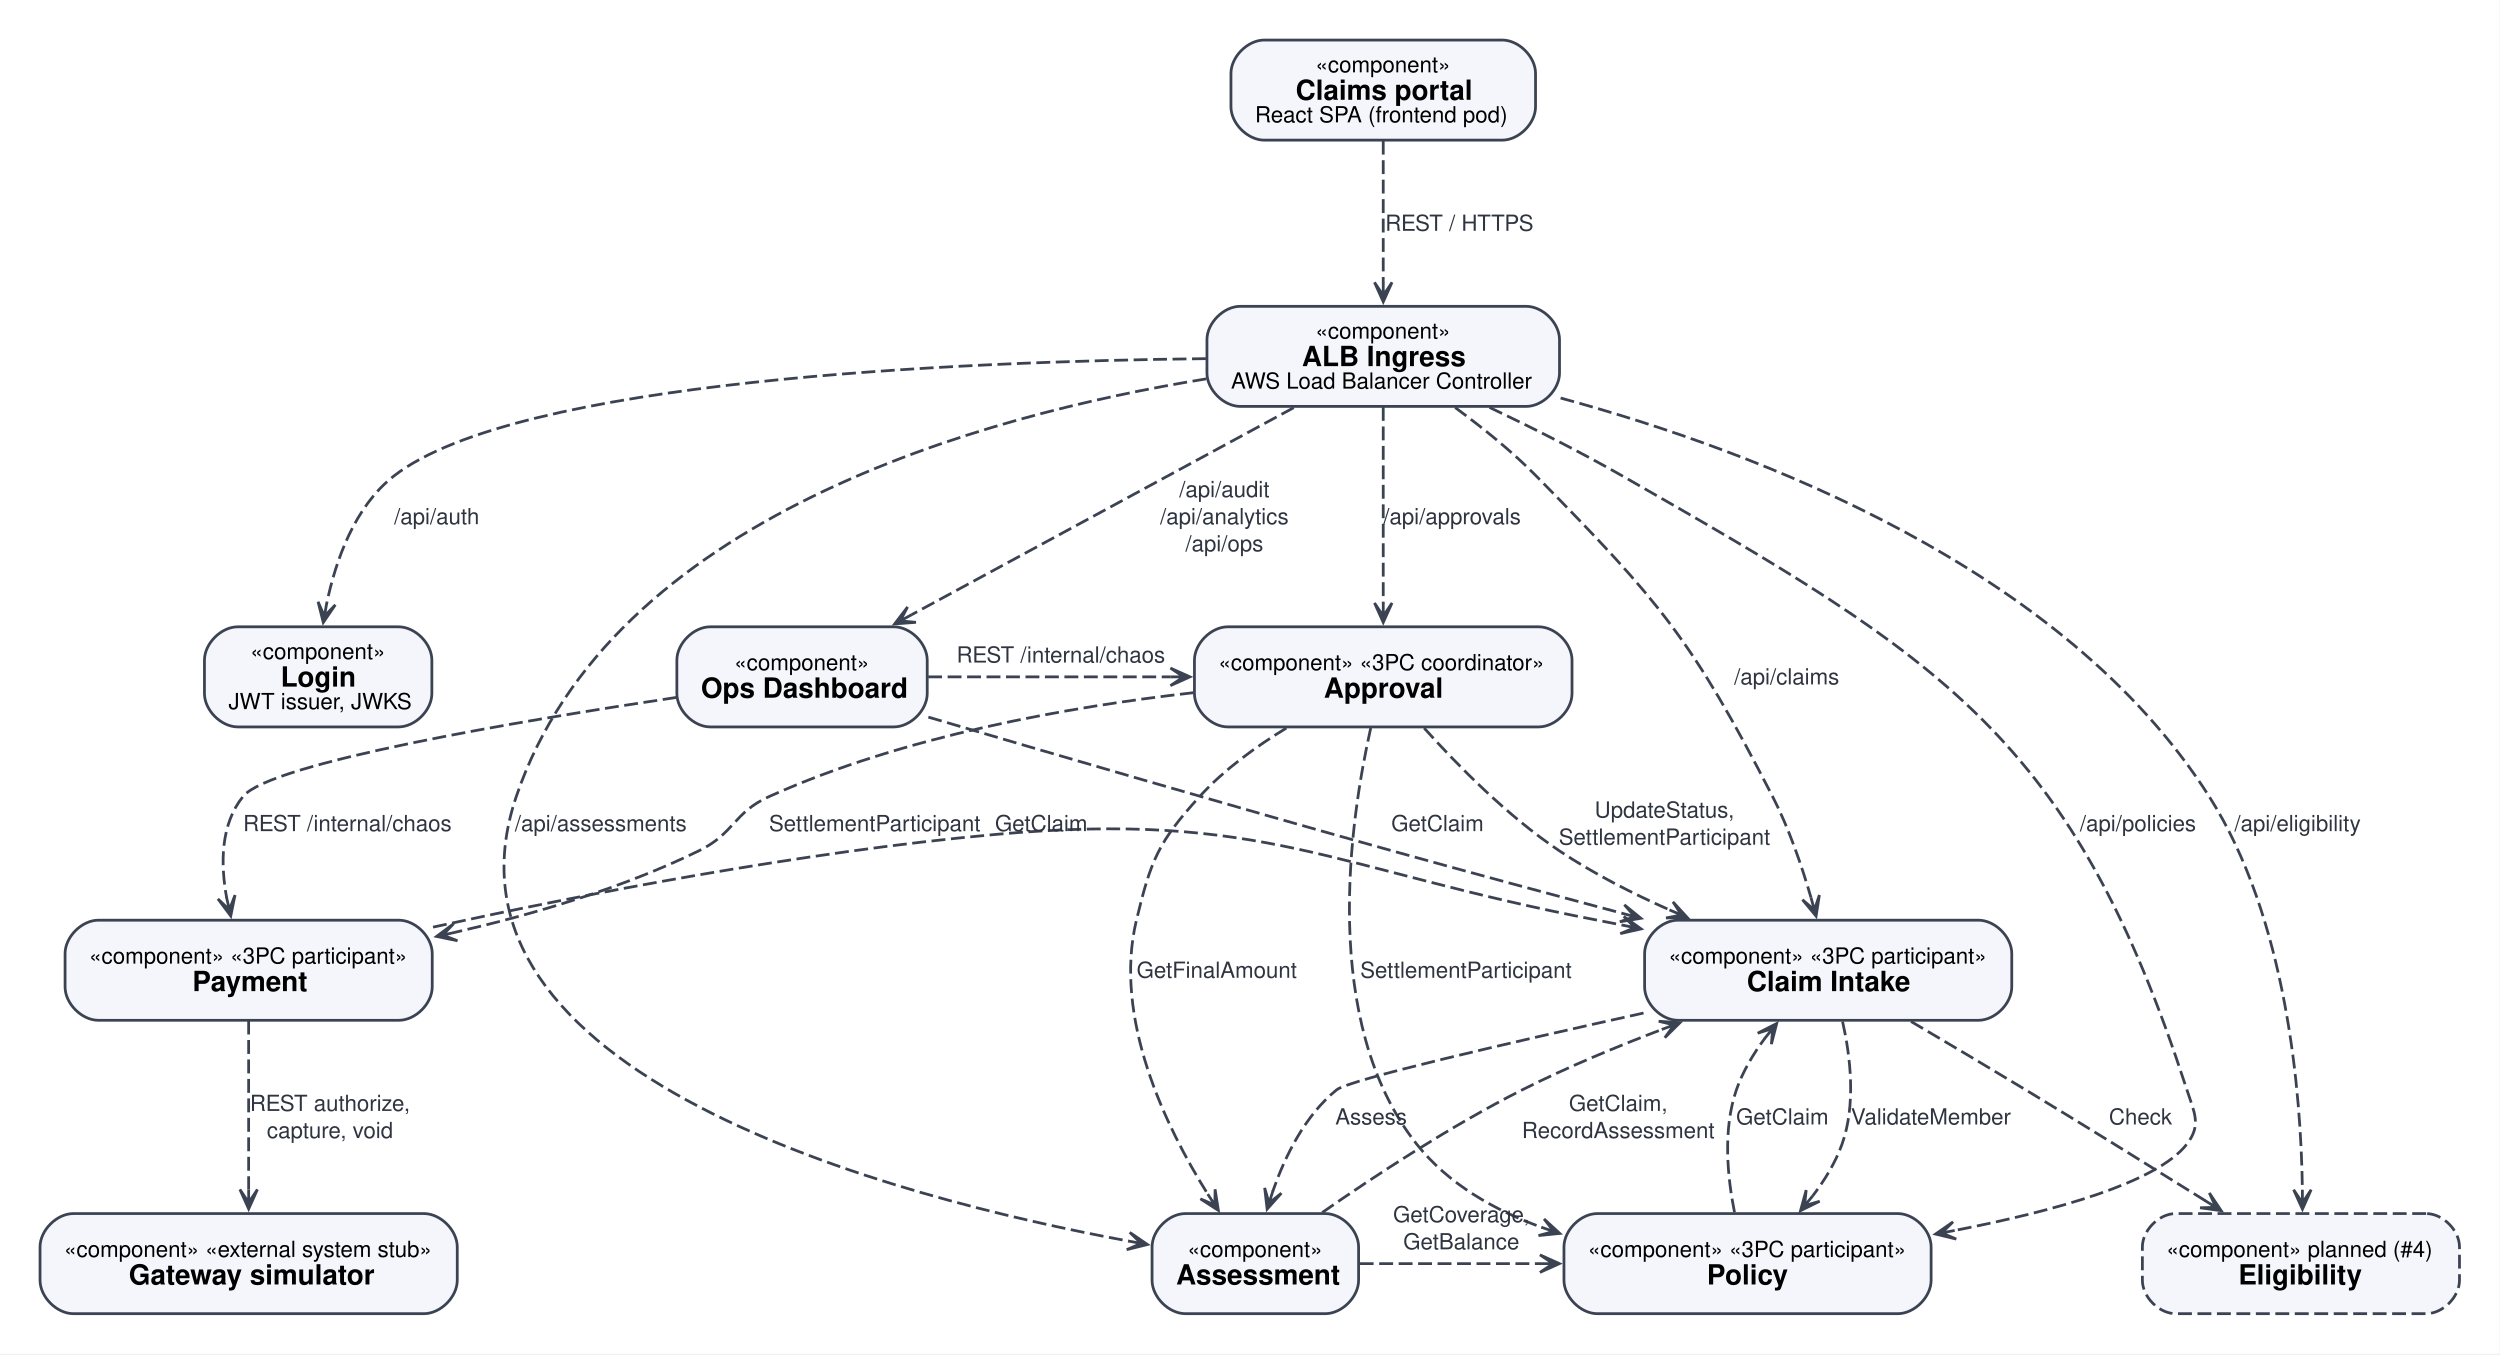
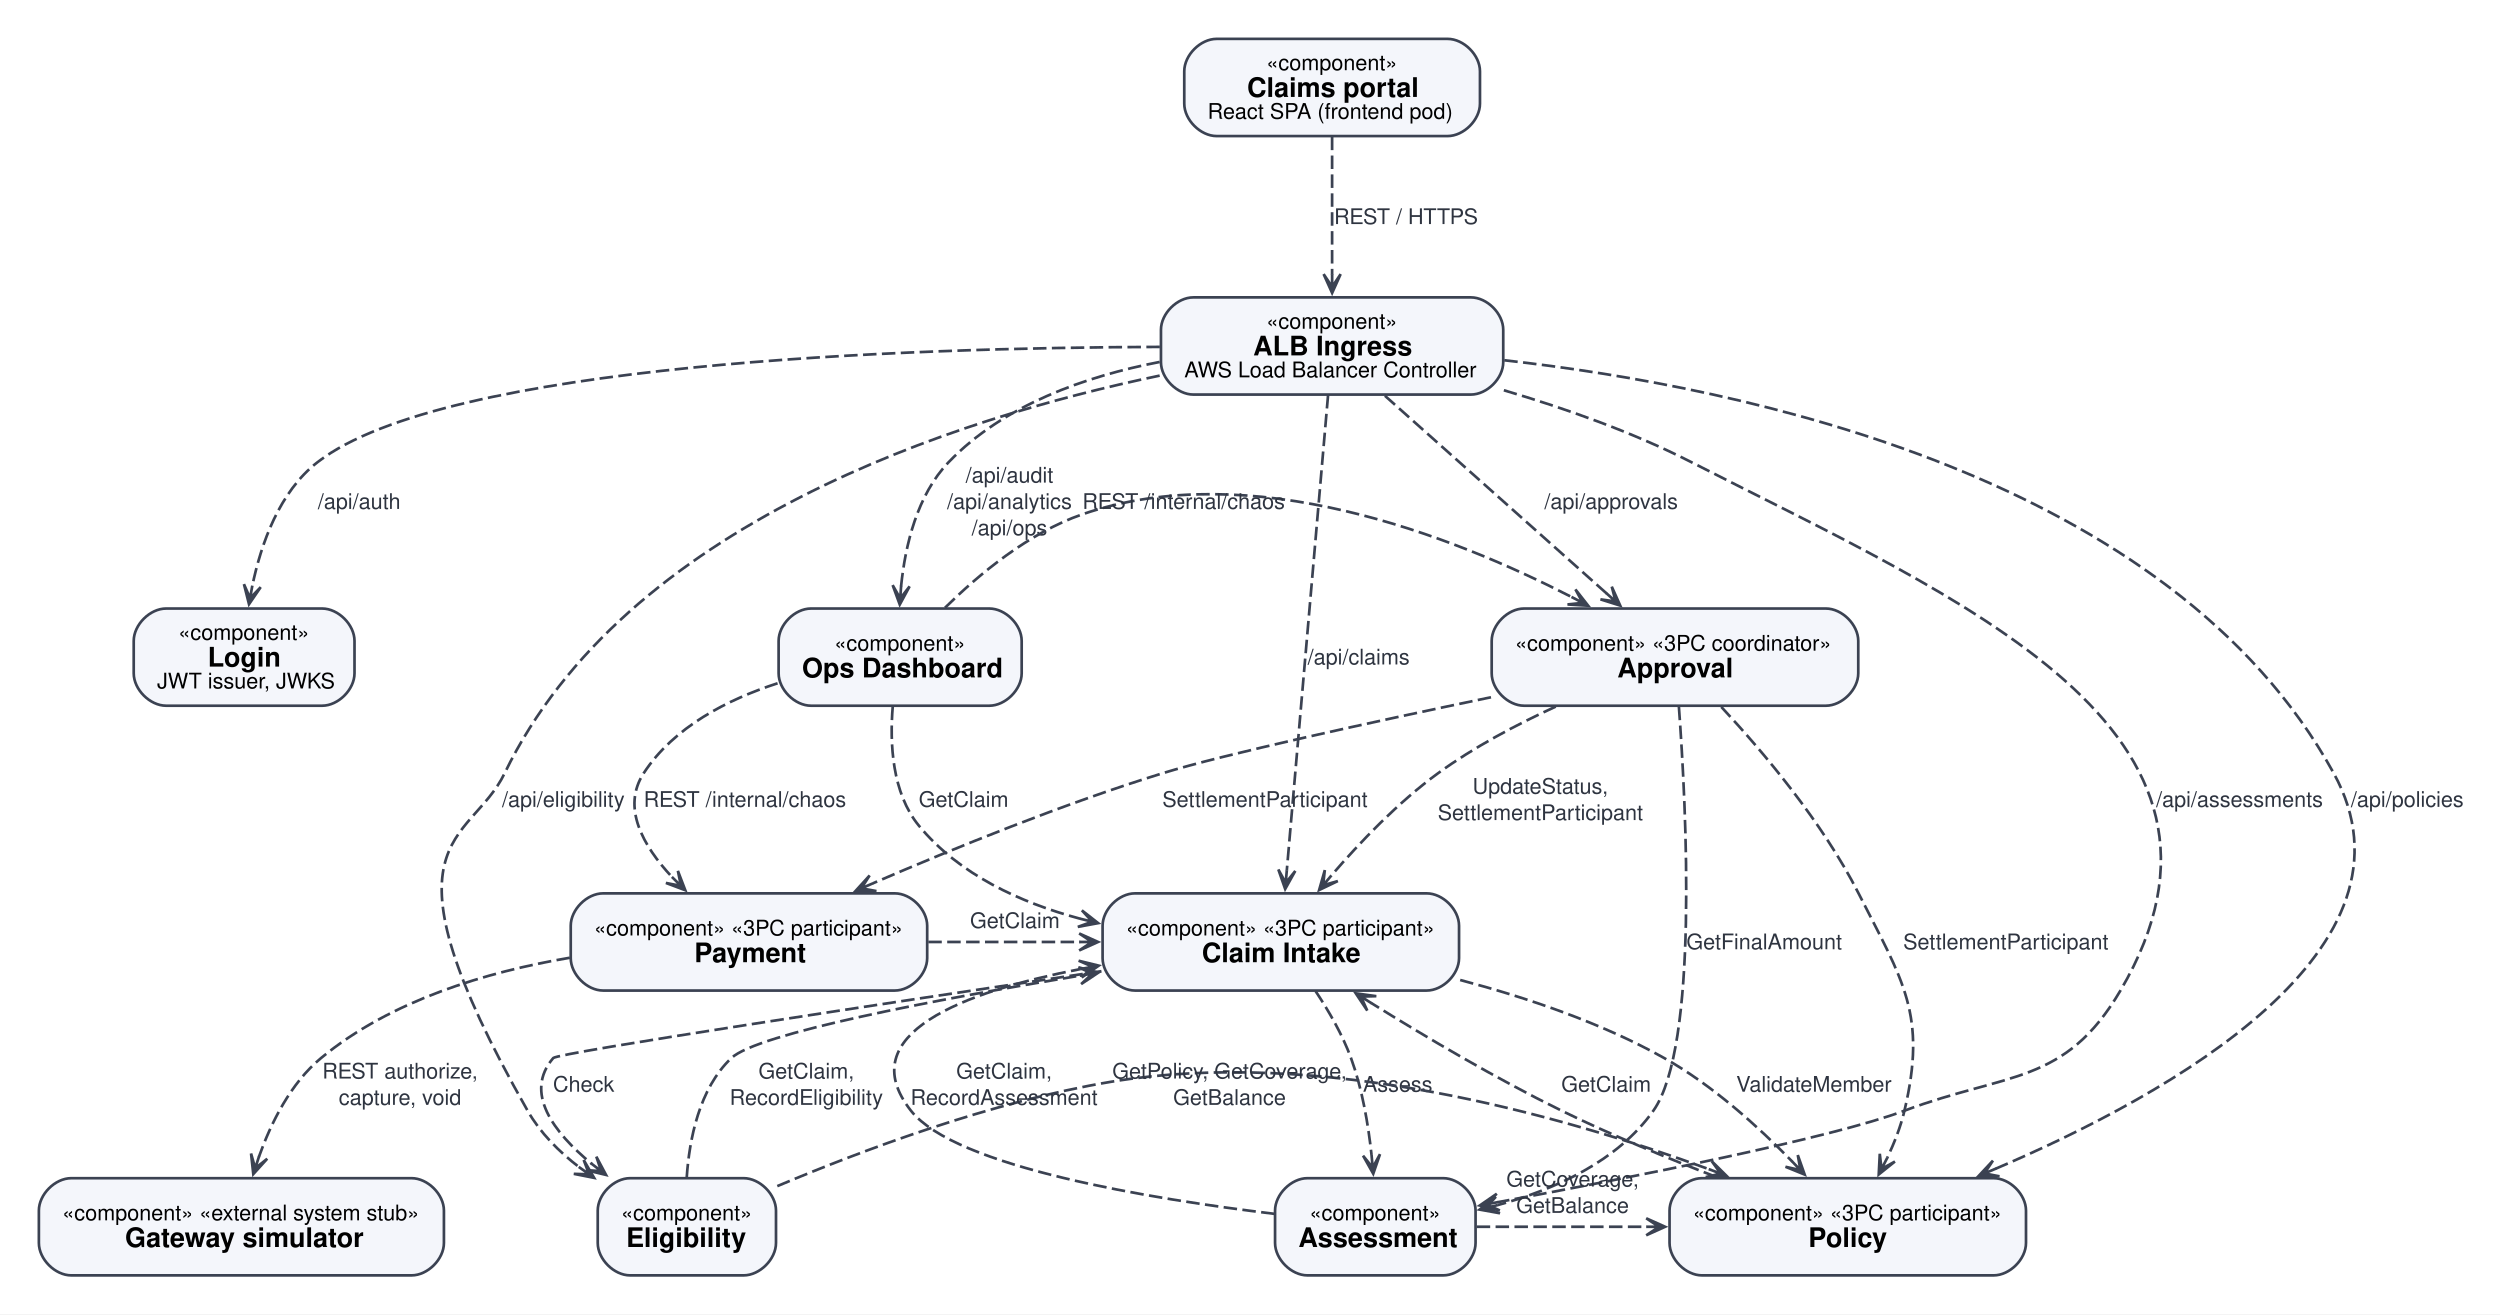
- <svg xmlns="http://www.w3.org/2000/svg" width="899pt" height="487pt" viewBox="0.00 0.00 899.00 487.00">
+ <svg xmlns="http://www.w3.org/2000/svg" width="926pt" height="487pt" viewBox="0.00 0.00 926.00 487.00">
  <g id="graph0" class="graph" transform="scale(1 1) rotate(0) translate(14.4 472.4)">
-     <polygon fill="white" stroke="none" points="-14.4,14.4 -14.4,-472.4 884.43,-472.4 884.43,14.4 -14.4,14.4" />
+     <polygon fill="white" stroke="none" points="-14.4,14.4 -14.4,-472.4 911.9,-472.4 911.9,14.4 -14.4,14.4" />
    <g id="node1" class="node">
-       <path fill="#f4f6fb" stroke="#3b4252" d="M525.78,-458C525.78,-458 440.25,-458 440.25,-458 434.25,-458 428.25,-452 428.25,-446 428.25,-446 428.25,-434 428.25,-434 428.25,-428 434.25,-422 440.25,-422 440.25,-422 525.78,-422 525.78,-422 531.78,-422 537.78,-428 537.78,-434 537.78,-434 537.78,-446 537.78,-446 537.78,-452 531.78,-458 525.78,-458" />
-       <text xml:space="preserve" text-anchor="start" x="458.64" y="-446.4" font-family="Helvetica,sans-Serif" font-size="8.00">«component»</text>
-       <text xml:space="preserve" text-anchor="start" x="451.51" y="-436.5" font-family="Helvetica,sans-Serif" font-weight="bold" font-size="10.00">Claims portal</text>
-       <text xml:space="preserve" text-anchor="start" x="436.89" y="-428.4" font-family="Helvetica,sans-Serif" font-size="8.00">React SPA (frontend pod)</text>
+       <path fill="#f4f6fb" stroke="#3b4252" d="M521.78,-458C521.78,-458 436.25,-458 436.25,-458 430.25,-458 424.25,-452 424.25,-446 424.25,-446 424.25,-434 424.25,-434 424.25,-428 430.25,-422 436.25,-422 436.25,-422 521.78,-422 521.78,-422 527.78,-422 533.78,-428 533.78,-434 533.78,-434 533.78,-446 533.78,-446 533.78,-452 527.78,-458 521.78,-458" />
+       <text xml:space="preserve" text-anchor="start" x="454.64" y="-446.4" font-family="Helvetica,sans-Serif" font-size="8.00">«component»</text>
+       <text xml:space="preserve" text-anchor="start" x="447.51" y="-436.5" font-family="Helvetica,sans-Serif" font-weight="bold" font-size="10.00">Claims portal</text>
+       <text xml:space="preserve" text-anchor="start" x="432.89" y="-428.4" font-family="Helvetica,sans-Serif" font-size="8.00">React SPA (frontend pod)</text>
    </g>
    <g id="node2" class="node">
-       <path fill="#f4f6fb" stroke="#3b4252" d="M534.4,-362.25C534.4,-362.25 431.62,-362.25 431.62,-362.25 425.62,-362.25 419.62,-356.25 419.62,-350.25 419.62,-350.25 419.62,-338.25 419.62,-338.25 419.62,-332.25 425.62,-326.25 431.62,-326.25 431.62,-326.25 534.4,-326.25 534.4,-326.25 540.4,-326.25 546.4,-332.25 546.4,-338.25 546.4,-338.25 546.4,-350.25 546.4,-350.25 546.4,-356.25 540.4,-362.25 534.4,-362.25" />
-       <text xml:space="preserve" text-anchor="start" x="458.64" y="-350.65" font-family="Helvetica,sans-Serif" font-size="8.00">«component»</text>
-       <text xml:space="preserve" text-anchor="start" x="453.76" y="-340.75" font-family="Helvetica,sans-Serif" font-weight="bold" font-size="10.00">ALB Ingress</text>
-       <text xml:space="preserve" text-anchor="start" x="428.26" y="-332.65" font-family="Helvetica,sans-Serif" font-size="8.00">AWS Load Balancer Controller</text>
+       <path fill="#f4f6fb" stroke="#3b4252" d="M530.4,-362.25C530.4,-362.25 427.62,-362.25 427.62,-362.25 421.62,-362.25 415.62,-356.25 415.62,-350.25 415.62,-350.25 415.62,-338.25 415.62,-338.25 415.62,-332.25 421.62,-326.25 427.62,-326.25 427.62,-326.25 530.4,-326.25 530.4,-326.25 536.4,-326.25 542.4,-332.25 542.4,-338.25 542.4,-338.25 542.4,-350.25 542.4,-350.25 542.4,-356.25 536.4,-362.25 530.4,-362.25" />
+       <text xml:space="preserve" text-anchor="start" x="454.64" y="-350.65" font-family="Helvetica,sans-Serif" font-size="8.00">«component»</text>
+       <text xml:space="preserve" text-anchor="start" x="449.76" y="-340.75" font-family="Helvetica,sans-Serif" font-weight="bold" font-size="10.00">ALB Ingress</text>
+       <text xml:space="preserve" text-anchor="start" x="424.26" y="-332.65" font-family="Helvetica,sans-Serif" font-size="8.00">AWS Load Balancer Controller</text>
    </g>
    <g id="edge1" class="edge">
-       <path fill="none" stroke="#3b4252" stroke-dasharray="5,2" d="M483.01,-421.8C483.01,-407.49 483.01,-386.9 483.01,-370.68" />
-       <polygon fill="#3b4252" stroke="#3b4252" points="483.02,-363.87 486.17,-370.87 483.02,-366.15 483.02,-370.87 483.02,-370.87 483.02,-370.87 483.02,-366.15 479.87,-370.87 483.02,-363.87" />
-       <text xml:space="preserve" text-anchor="middle" x="510.39" y="-389.4" font-family="Helvetica,sans-Serif" font-size="8.00" fill="#2e3440">REST / HTTPS</text>
+       <path fill="none" stroke="#3b4252" stroke-dasharray="5,2" d="M479.01,-421.8C479.01,-407.49 479.01,-386.9 479.01,-370.68" />
+       <polygon fill="#3b4252" stroke="#3b4252" points="479.02,-363.87 482.17,-370.87 479.02,-366.15 479.02,-370.87 479.02,-370.87 479.02,-370.87 479.02,-366.15 475.87,-370.87 479.02,-363.87" />
+       <text xml:space="preserve" text-anchor="middle" x="506.39" y="-389.4" font-family="Helvetica,sans-Serif" font-size="8.00" fill="#2e3440">REST / HTTPS</text>
    </g>
    <g id="node3" class="node">
-       <path fill="#f4f6fb" stroke="#3b4252" d="M128.9,-247C128.9,-247 71.12,-247 71.12,-247 65.12,-247 59.12,-241 59.12,-235 59.12,-235 59.12,-223 59.12,-223 59.12,-217 65.12,-211 71.12,-211 71.12,-211 128.9,-211 128.9,-211 134.9,-211 140.9,-217 140.9,-223 140.9,-223 140.9,-235 140.9,-235 140.9,-241 134.9,-247 128.9,-247" />
-       <text xml:space="preserve" text-anchor="start" x="75.64" y="-235.4" font-family="Helvetica,sans-Serif" font-size="8.00">«component»</text>
-       <text xml:space="preserve" text-anchor="start" x="86.51" y="-225.5" font-family="Helvetica,sans-Serif" font-weight="bold" font-size="10.00">Login</text>
-       <text xml:space="preserve" text-anchor="start" x="67.76" y="-217.4" font-family="Helvetica,sans-Serif" font-size="8.00">JWT issuer, JWKS</text>
+       <path fill="#f4f6fb" stroke="#3b4252" d="M104.91,-247C104.91,-247 47.13,-247 47.13,-247 41.13,-247 35.13,-241 35.13,-235 35.13,-235 35.13,-223 35.13,-223 35.13,-217 41.13,-211 47.13,-211 47.13,-211 104.91,-211 104.91,-211 110.91,-211 116.91,-217 116.91,-223 116.91,-223 116.91,-235 116.91,-235 116.91,-241 110.91,-247 104.91,-247" />
+       <text xml:space="preserve" text-anchor="start" x="51.64" y="-235.4" font-family="Helvetica,sans-Serif" font-size="8.00">«component»</text>
+       <text xml:space="preserve" text-anchor="start" x="62.52" y="-225.5" font-family="Helvetica,sans-Serif" font-weight="bold" font-size="10.00">Login</text>
+       <text xml:space="preserve" text-anchor="start" x="43.77" y="-217.4" font-family="Helvetica,sans-Serif" font-size="8.00">JWT issuer, JWKS</text>
    </g>
    <g id="edge2" class="edge">
-       <path fill="none" stroke="#3b4252" stroke-dasharray="5,2" d="M419.25,-343.43C329.37,-342.43 171.43,-335.63 127.26,-301.25 113.12,-290.23 106.31,-270.94 103.04,-255.21" />
-       <polygon fill="#3b4252" stroke="#3b4252" points="101.85,-248.56 106.18,-254.9 102.25,-250.81 103.08,-255.45 103.08,-255.45 103.08,-255.45 102.25,-250.81 99.98,-256.01 101.85,-248.56" />
-       <text xml:space="preserve" text-anchor="middle" x="142.64" y="-283.9" font-family="Helvetica,sans-Serif" font-size="8.00" fill="#2e3440">/api/auth</text>
+       <path fill="none" stroke="#3b4252" stroke-dasharray="5,2" d="M415.21,-343.91C320.96,-343.62 150.58,-337.85 103.27,-301.25 89.08,-290.28 82.28,-270.98 79.02,-255.23" />
+       <polygon fill="#3b4252" stroke="#3b4252" points="77.83,-248.59 82.16,-254.92 78.23,-250.83 79.06,-255.48 79.06,-255.48 79.06,-255.48 78.23,-250.83 75.96,-256.03 77.83,-248.59" />
+       <text xml:space="preserve" text-anchor="middle" x="118.64" y="-283.9" font-family="Helvetica,sans-Serif" font-size="8.00" fill="#2e3440">/api/auth</text>
    </g>
    <g id="node4" class="node">
-       <path fill="#f4f6fb" stroke="#3b4252" d="M307.03,-247C307.03,-247 241,-247 241,-247 235,-247 229,-241 229,-235 229,-235 229,-223 229,-223 229,-217 235,-211 241,-211 241,-211 307.03,-211 307.03,-211 313.03,-211 319.03,-217 319.03,-223 319.03,-223 319.03,-235 319.03,-235 319.03,-241 313.03,-247 307.03,-247" />
-       <text xml:space="preserve" text-anchor="start" x="249.64" y="-231.4" font-family="Helvetica,sans-Serif" font-size="8.00">«component»</text>
-       <text xml:space="preserve" text-anchor="start" x="237.64" y="-221.5" font-family="Helvetica,sans-Serif" font-weight="bold" font-size="10.00">Ops Dashboard</text>
+       <path fill="#f4f6fb" stroke="#3b4252" d="M352.03,-247C352.03,-247 286,-247 286,-247 280,-247 274,-241 274,-235 274,-235 274,-223 274,-223 274,-217 280,-211 286,-211 286,-211 352.03,-211 352.03,-211 358.03,-211 364.03,-217 364.03,-223 364.03,-223 364.03,-235 364.03,-235 364.03,-241 358.03,-247 352.03,-247" />
+       <text xml:space="preserve" text-anchor="start" x="294.64" y="-231.4" font-family="Helvetica,sans-Serif" font-size="8.00">«component»</text>
+       <text xml:space="preserve" text-anchor="start" x="282.64" y="-221.5" font-family="Helvetica,sans-Serif" font-weight="bold" font-size="10.00">Ops Dashboard</text>
    </g>
    <g id="edge3" class="edge">
-       <path fill="none" stroke="#3b4252" stroke-dasharray="5,2" d="M450.82,-325.8C413.84,-305.77 353.18,-272.9 313.42,-251.35" />
-       <polygon fill="#3b4252" stroke="#3b4252" points="307.32,-248.05 314.98,-248.61 309.33,-249.13 313.48,-251.38 313.48,-251.38 313.48,-251.38 309.33,-249.13 311.97,-254.15 307.32,-248.05" />
-       <text xml:space="preserve" text-anchor="middle" x="425.88" y="-293.65" font-family="Helvetica,sans-Serif" font-size="8.00" fill="#2e3440">/api/audit</text>
-       <text xml:space="preserve" text-anchor="middle" x="425.88" y="-283.9" font-family="Helvetica,sans-Serif" font-size="8.00" fill="#2e3440">/api/analytics</text>
-       <text xml:space="preserve" text-anchor="middle" x="425.88" y="-274.15" font-family="Helvetica,sans-Serif" font-size="8.00" fill="#2e3440">/api/ops</text>
+       <path fill="none" stroke="#3b4252" stroke-dasharray="5,2" d="M415.15,-338.33C387.7,-333.03 357.32,-322.39 337.01,-301.25 325.31,-289.06 320.9,-270.41 319.36,-255.25" />
+       <polygon fill="#3b4252" stroke="#3b4252" points="318.87,-248.46 322.52,-255.21 319.04,-250.74 319.38,-255.44 319.38,-255.44 319.38,-255.44 319.04,-250.74 316.24,-255.67 318.87,-248.46" />
+       <text xml:space="preserve" text-anchor="middle" x="359.51" y="-293.65" font-family="Helvetica,sans-Serif" font-size="8.00" fill="#2e3440">/api/audit</text>
+       <text xml:space="preserve" text-anchor="middle" x="359.51" y="-283.9" font-family="Helvetica,sans-Serif" font-size="8.00" fill="#2e3440">/api/analytics</text>
+       <text xml:space="preserve" text-anchor="middle" x="359.51" y="-274.15" font-family="Helvetica,sans-Serif" font-size="8.00" fill="#2e3440">/api/ops</text>
    </g>
    <g id="node5" class="node">
-       <path fill="#f4f6fb" stroke="#3b4252" d="M538.9,-247C538.9,-247 427.12,-247 427.12,-247 421.12,-247 415.12,-241 415.12,-235 415.12,-235 415.12,-223 415.12,-223 415.12,-217 421.12,-211 427.12,-211 427.12,-211 538.9,-211 538.9,-211 544.9,-211 550.9,-217 550.9,-223 550.9,-223 550.9,-235 550.9,-235 550.9,-241 544.9,-247 538.9,-247" />
-       <text xml:space="preserve" text-anchor="start" x="423.76" y="-231.4" font-family="Helvetica,sans-Serif" font-size="8.00">«component» «3PC coordinator»</text>
-       <text xml:space="preserve" text-anchor="start" x="461.64" y="-221.5" font-family="Helvetica,sans-Serif" font-weight="bold" font-size="10.00">Approval</text>
+       <path fill="#f4f6fb" stroke="#3b4252" d="M661.9,-247C661.9,-247 550.12,-247 550.12,-247 544.12,-247 538.12,-241 538.12,-235 538.12,-235 538.12,-223 538.12,-223 538.12,-217 544.12,-211 550.12,-211 550.12,-211 661.9,-211 661.9,-211 667.9,-211 673.9,-217 673.9,-223 673.9,-223 673.9,-235 673.9,-235 673.9,-241 667.9,-247 661.9,-247" />
+       <text xml:space="preserve" text-anchor="start" x="546.76" y="-231.4" font-family="Helvetica,sans-Serif" font-size="8.00">«component» «3PC coordinator»</text>
+       <text xml:space="preserve" text-anchor="start" x="584.64" y="-221.5" font-family="Helvetica,sans-Serif" font-weight="bold" font-size="10.00">Approval</text>
    </g>
    <g id="edge4" class="edge">
-       <path fill="none" stroke="#3b4252" stroke-dasharray="5,2" d="M483.01,-326.05C483.01,-307.26 483.01,-276.97 483.01,-255.43" />
-       <polygon fill="#3b4252" stroke="#3b4252" points="483.02,-248.58 486.17,-255.58 483.02,-250.86 483.02,-255.58 483.02,-255.58 483.02,-255.58 483.02,-250.86 479.87,-255.58 483.02,-248.58" />
-       <text xml:space="preserve" text-anchor="middle" x="507.76" y="-283.9" font-family="Helvetica,sans-Serif" font-size="8.00" fill="#2e3440">/api/approvals</text>
+       <path fill="none" stroke="#3b4252" stroke-dasharray="5,2" d="M498.58,-325.8C520.65,-306.13 556.59,-274.07 580.76,-252.52" />
+       <polygon fill="#3b4252" stroke="#3b4252" points="585.73,-248.09 582.6,-255.1 584.02,-249.61 580.5,-252.75 580.5,-252.75 580.5,-252.75 584.02,-249.61 578.41,-250.4 585.73,-248.09" />
+       <text xml:space="preserve" text-anchor="middle" x="582.37" y="-283.9" font-family="Helvetica,sans-Serif" font-size="8.00" fill="#2e3440">/api/approvals</text>
    </g>
    <g id="node6" class="node">
-       <path fill="#f4f6fb" stroke="#3b4252" d="M697.03,-141.5C697.03,-141.5 589,-141.5 589,-141.5 583,-141.5 577,-135.5 577,-129.5 577,-129.5 577,-117.5 577,-117.5 577,-111.5 583,-105.5 589,-105.5 589,-105.5 697.03,-105.5 697.03,-105.5 703.03,-105.5 709.03,-111.5 709.03,-117.5 709.03,-117.5 709.03,-129.5 709.03,-129.5 709.03,-135.5 703.03,-141.5 697.03,-141.5" />
-       <text xml:space="preserve" text-anchor="start" x="585.64" y="-125.9" font-family="Helvetica,sans-Serif" font-size="8.00">«component» «3PC participant»</text>
-       <text xml:space="preserve" text-anchor="start" x="613.76" y="-116" font-family="Helvetica,sans-Serif" font-weight="bold" font-size="10.00">Claim Intake</text>
+       <path fill="#f4f6fb" stroke="#3b4252" d="M514.03,-141.5C514.03,-141.5 406,-141.5 406,-141.5 400,-141.5 394,-135.5 394,-129.5 394,-129.5 394,-117.5 394,-117.5 394,-111.5 400,-105.5 406,-105.5 406,-105.5 514.03,-105.5 514.03,-105.5 520.03,-105.5 526.03,-111.5 526.03,-117.5 526.03,-117.5 526.03,-129.5 526.03,-129.5 526.03,-135.5 520.03,-141.5 514.03,-141.5" />
+       <text xml:space="preserve" text-anchor="start" x="402.64" y="-125.9" font-family="Helvetica,sans-Serif" font-size="8.00">«component» «3PC participant»</text>
+       <text xml:space="preserve" text-anchor="start" x="430.76" y="-116" font-family="Helvetica,sans-Serif" font-weight="bold" font-size="10.00">Claim Intake</text>
    </g>
    <g id="edge5" class="edge">
-       <path fill="none" stroke="#3b4252" stroke-dasharray="5,2" d="M508.89,-325.83C518.53,-318.76 529.25,-310.16 538.01,-301.25 582.64,-255.87 593.91,-242.6 623.01,-186 628.88,-174.59 633.5,-161.11 636.81,-149.69" />
-       <polygon fill="#3b4252" stroke="#3b4252" points="638.66,-142.96 639.84,-150.55 638.06,-145.16 636.8,-149.71 636.8,-149.71 636.8,-149.71 638.06,-145.16 633.76,-148.87 638.66,-142.96" />
-       <text xml:space="preserve" text-anchor="middle" x="628.09" y="-226.28" font-family="Helvetica,sans-Serif" font-size="8.00" fill="#2e3440">/api/claims</text>
+       <path fill="none" stroke="#3b4252" stroke-dasharray="5,2" d="M477.52,-326.09C474.2,-287.76 466.15,-195.08 462.23,-149.99" />
+       <polygon fill="#3b4252" stroke="#3b4252" points="461.63,-143.1 465.37,-149.8 461.83,-145.37 462.24,-150.08 462.24,-150.08 462.24,-150.08 461.83,-145.37 459.1,-150.35 461.63,-143.1" />
+       <text xml:space="preserve" text-anchor="middle" x="488.84" y="-226.28" font-family="Helvetica,sans-Serif" font-size="8.00" fill="#2e3440">/api/claims</text>
    </g>
    <g id="node7" class="node">
-       <path fill="#f4f6fb" stroke="#3b4252" d="M668.03,-36C668.03,-36 560,-36 560,-36 554,-36 548,-30 548,-24 548,-24 548,-12 548,-12 548,-6 554,0 560,0 560,0 668.03,0 668.03,0 674.03,0 680.03,-6 680.03,-12 680.03,-12 680.03,-24 680.03,-24 680.03,-30 674.03,-36 668.03,-36" />
-       <text xml:space="preserve" text-anchor="start" x="556.64" y="-20.4" font-family="Helvetica,sans-Serif" font-size="8.00">«component» «3PC participant»</text>
-       <text xml:space="preserve" text-anchor="start" x="599.39" y="-10.5" font-family="Helvetica,sans-Serif" font-weight="bold" font-size="10.00">Policy</text>
+       <path fill="#f4f6fb" stroke="#3b4252" d="M724.03,-36C724.03,-36 616,-36 616,-36 610,-36 604,-30 604,-24 604,-24 604,-12 604,-12 604,-6 610,0 616,0 616,0 724.03,0 724.03,0 730.03,0 736.03,-6 736.03,-12 736.03,-12 736.03,-24 736.03,-24 736.03,-30 730.03,-36 724.03,-36" />
+       <text xml:space="preserve" text-anchor="start" x="612.64" y="-20.4" font-family="Helvetica,sans-Serif" font-size="8.00">«component» «3PC participant»</text>
+       <text xml:space="preserve" text-anchor="start" x="655.39" y="-10.5" font-family="Helvetica,sans-Serif" font-weight="bold" font-size="10.00">Policy</text>
    </g>
    <g id="edge6" class="edge">
-       <path fill="none" stroke="#3b4252" stroke-dasharray="5,2" d="M521.24,-325.89C536.35,-318.7 553.72,-309.99 569.01,-301.25 684.73,-235.09 730.82,-207.26 772.01,-80.5 774.69,-72.26 777.3,-67.87 772.01,-61 761.32,-47.09 724.1,-36.82 688.47,-29.92" />
-       <polygon fill="#3b4252" stroke="#3b4252" points="681.62,-28.63 689.08,-26.83 683.86,-29.05 688.5,-29.92 688.5,-29.92 688.5,-29.92 683.86,-29.05 687.92,-33.02 681.62,-28.63" />
-       <text xml:space="preserve" text-anchor="middle" x="754.41" y="-173.53" font-family="Helvetica,sans-Serif" font-size="8.00" fill="#2e3440">/api/policies</text>
+       <path fill="none" stroke="#3b4252" stroke-dasharray="5,2" d="M542.78,-338.96C631.92,-328.99 789.64,-295.9 850.01,-186 885.69,-121.07 789.96,-67.33 724.8,-39.51" />
+       <polygon fill="#3b4252" stroke="#3b4252" points="718.54,-36.88 726.21,-36.69 720.64,-37.77 724.99,-39.59 724.99,-39.59 724.99,-39.59 720.64,-37.77 723.78,-42.5 718.54,-36.88" />
+       <text xml:space="preserve" text-anchor="middle" x="877.25" y="-173.53" font-family="Helvetica,sans-Serif" font-size="8.00" fill="#2e3440">/api/policies</text>
    </g>
    <g id="node9" class="node">
-       <path fill="#f4f6fb" stroke="#3b4252" stroke-dasharray="5,2" d="M858.03,-36C858.03,-36 768,-36 768,-36 762,-36 756,-30 756,-24 756,-24 756,-12 756,-12 756,-6 762,0 768,0 768,0 858.03,0 858.03,0 864.03,0 870.03,-6 870.03,-12 870.03,-12 870.03,-24 870.03,-24 870.03,-30 864.03,-36 858.03,-36" />
-       <text xml:space="preserve" text-anchor="start" x="764.64" y="-20.4" font-family="Helvetica,sans-Serif" font-size="8.00">«component» planned (#4)</text>
-       <text xml:space="preserve" text-anchor="start" x="790.51" y="-10.5" font-family="Helvetica,sans-Serif" font-weight="bold" font-size="10.00">Eligibility</text>
+       <path fill="#f4f6fb" stroke="#3b4252" d="M261.03,-36C261.03,-36 219,-36 219,-36 213,-36 207,-30 207,-24 207,-24 207,-12 207,-12 207,-6 213,0 219,0 219,0 261.03,0 261.03,0 267.03,0 273.03,-6 273.03,-12 273.03,-12 273.03,-24 273.03,-24 273.03,-30 267.03,-36 261.03,-36" />
+       <text xml:space="preserve" text-anchor="start" x="215.64" y="-20.4" font-family="Helvetica,sans-Serif" font-size="8.00">«component»</text>
+       <text xml:space="preserve" text-anchor="start" x="217.52" y="-10.5" font-family="Helvetica,sans-Serif" font-weight="bold" font-size="10.00">Eligibility</text>
    </g>
    <g id="edge7" class="edge">
-       <path fill="none" stroke="#3b4252" stroke-dasharray="5,2" d="M546.8,-329.27C617.29,-310.1 727.76,-268.24 780.01,-186 808,-141.96 813.08,-79.25 813.54,-44.55" />
-       <polygon fill="#3b4252" stroke="#3b4252" points="813.56,-37.58 816.69,-44.59 813.55,-39.86 813.54,-44.58 813.54,-44.58 813.54,-44.58 813.55,-39.86 810.39,-44.57 813.56,-37.58" />
-       <text xml:space="preserve" text-anchor="middle" x="811.81" y="-173.53" font-family="Helvetica,sans-Serif" font-size="8.00" fill="#2e3440">/api/eligibility</text>
+       <path fill="none" stroke="#3b4252" stroke-dasharray="5,2" d="M415.14,-333.27C339.19,-317.42 217.1,-278.2 172.52,-186 159.61,-159.31 122.97,-163.25 181.02,-61 185.67,-52.8 192.66,-45.8 200.22,-40" />
+       <polygon fill="#3b4252" stroke="#3b4252" points="205.67,-36.12 201.8,-42.74 203.81,-37.44 199.97,-40.18 199.97,-40.18 199.97,-40.18 203.81,-37.44 198.14,-37.61 205.67,-36.12" />
+       <text xml:space="preserve" text-anchor="middle" x="194.27" y="-173.53" font-family="Helvetica,sans-Serif" font-size="8.00" fill="#2e3440">/api/eligibility</text>
    </g>
    <g id="node10" class="node">
-       <path fill="#f4f6fb" stroke="#3b4252" d="M462.15,-36C462.15,-36 411.88,-36 411.88,-36 405.88,-36 399.88,-30 399.88,-24 399.88,-24 399.88,-12 399.88,-12 399.88,-6 405.88,0 411.88,0 411.88,0 462.15,0 462.15,0 468.15,0 474.15,-6 474.15,-12 474.15,-12 474.15,-24 474.15,-24 474.15,-30 468.15,-36 462.15,-36" />
-       <text xml:space="preserve" text-anchor="start" x="412.64" y="-20.4" font-family="Helvetica,sans-Serif" font-size="8.00">«component»</text>
-       <text xml:space="preserve" text-anchor="start" x="408.51" y="-10.5" font-family="Helvetica,sans-Serif" font-weight="bold" font-size="10.00">Assessment</text>
+       <path fill="#f4f6fb" stroke="#3b4252" d="M520.15,-36C520.15,-36 469.88,-36 469.88,-36 463.88,-36 457.88,-30 457.88,-24 457.88,-24 457.88,-12 457.88,-12 457.88,-6 463.88,0 469.88,0 469.88,0 520.15,0 520.15,0 526.15,0 532.15,-6 532.15,-12 532.15,-12 532.15,-24 532.15,-24 532.15,-30 526.15,-36 520.15,-36" />
+       <text xml:space="preserve" text-anchor="start" x="470.64" y="-20.4" font-family="Helvetica,sans-Serif" font-size="8.00">«component»</text>
+       <text xml:space="preserve" text-anchor="start" x="466.51" y="-10.5" font-family="Helvetica,sans-Serif" font-weight="bold" font-size="10.00">Assessment</text>
    </g>
    <g id="edge8" class="edge">
-       <path fill="none" stroke="#3b4252" stroke-dasharray="5,2" d="M419.37,-336.16C338.51,-323.06 205.33,-286.46 171.26,-186 137.36,-86.02 307,-41.72 391.5,-26.09" />
-       <polygon fill="#3b4252" stroke="#3b4252" points="398.21,-24.88 391.87,-29.22 395.96,-25.28 391.32,-26.12 391.32,-26.12 391.32,-26.12 395.96,-25.28 390.76,-23.02 398.21,-24.88" />
-       <text xml:space="preserve" text-anchor="middle" x="201.64" y="-173.53" font-family="Helvetica,sans-Serif" font-size="8.00" fill="#2e3440">/api/assessments</text>
+       <path fill="none" stroke="#3b4252" stroke-dasharray="5,2" d="M542.63,-327.85C565.19,-321.18 590.35,-312.33 612.01,-301.25 711.82,-250.24 827.83,-202.12 771.01,-105.5 750.39,-70.43 729.1,-75.31 691.01,-61 663.94,-50.83 589.37,-36.15 540.41,-27.12" />
+       <polygon fill="#3b4252" stroke="#3b4252" points="533.69,-25.88 541.14,-24.05 535.93,-26.29 540.57,-27.15 540.57,-27.15 540.57,-27.15 535.93,-26.29 540,-30.24 533.69,-25.88" />
+       <text xml:space="preserve" text-anchor="middle" x="815.12" y="-173.53" font-family="Helvetica,sans-Serif" font-size="8.00" fill="#2e3440">/api/assessments</text>
+     </g>
+     <g id="edge23" class="edge">
+       <path fill="none" stroke="#3b4252" stroke-dasharray="5,2" d="M335.63,-247.29C348.21,-259.7 366.67,-275.05 386.51,-281.9 448.64,-303.34 523.54,-274 567.84,-251.21" />
+       <polygon fill="#3b4252" stroke="#3b4252" points="573.87,-248.04 569.14,-254.08 571.85,-249.1 567.67,-251.3 567.67,-251.3 567.67,-251.3 571.85,-249.1 566.2,-248.51 573.87,-248.04" />
+       <text xml:space="preserve" text-anchor="middle" x="424.01" y="-283.9" font-family="Helvetica,sans-Serif" font-size="8.00" fill="#2e3440">REST /internal/chaos</text>
+     </g>
+     <g id="edge22" class="edge">
+       <path fill="none" stroke="#3b4252" stroke-dasharray="5,2" d="M316.27,-210.67C315.14,-197.15 315.96,-178.68 326.01,-166.5 340.87,-148.51 363.35,-138.1 385.68,-132.11" />
+       <polygon fill="#3b4252" stroke="#3b4252" points="392.37,-130.47 386.33,-135.2 390.16,-131.01 385.57,-132.14 385.57,-132.14 385.57,-132.14 390.16,-131.01 384.82,-129.08 392.37,-130.47" />
+       <text xml:space="preserve" text-anchor="middle" x="342.51" y="-173.53" font-family="Helvetica,sans-Serif" font-size="8.00" fill="#2e3440">GetClaim</text>
+     </g>
+     <g id="node8" class="node">
+       <path fill="#f4f6fb" stroke="#3b4252" d="M317.03,-141.5C317.03,-141.5 209,-141.5 209,-141.5 203,-141.5 197,-135.5 197,-129.5 197,-129.5 197,-117.5 197,-117.5 197,-111.5 203,-105.5 209,-105.5 209,-105.5 317.03,-105.5 317.03,-105.5 323.03,-105.5 329.03,-111.5 329.03,-117.5 329.03,-117.5 329.03,-129.5 329.03,-129.5 329.03,-135.5 323.03,-141.5 317.03,-141.5" />
+       <text xml:space="preserve" text-anchor="start" x="205.64" y="-125.9" font-family="Helvetica,sans-Serif" font-size="8.00">«component» «3PC participant»</text>
+       <text xml:space="preserve" text-anchor="start" x="242.76" y="-116" font-family="Helvetica,sans-Serif" font-weight="bold" font-size="10.00">Payment</text>
+     </g>
+     <g id="edge24" class="edge">
+       <path fill="none" stroke="#3b4252" stroke-dasharray="5,2" d="M273.61,-219.31C254.95,-213.26 235.14,-203.08 224.02,-186 215.79,-173.37 223.68,-159.17 234.47,-147.59" />
+       <polygon fill="#3b4252" stroke="#3b4252" points="239.43,-142.66 236.69,-149.83 237.82,-144.27 234.47,-147.59 234.47,-147.59 234.47,-147.59 237.82,-144.27 232.25,-145.36 239.43,-142.66" />
+       <text xml:space="preserve" text-anchor="middle" x="261.51" y="-173.53" font-family="Helvetica,sans-Serif" font-size="8.00" fill="#2e3440">REST /internal/chaos</text>
+     </g>
+     <g id="edge9" class="edge">
+       <path fill="none" stroke="#3b4252" stroke-dasharray="5,2" d="M561.84,-210.68C547.31,-204.01 531.51,-195.64 518.26,-186 503.49,-175.24 489.32,-160.42 478.66,-148.03" />
+       <polygon fill="#3b4252" stroke="#3b4252" points="474.21,-142.74 481.13,-146.06 475.68,-144.48 478.72,-148.09 478.72,-148.09 478.72,-148.09 475.68,-144.48 476.31,-150.12 474.21,-142.74" />
+       <text xml:space="preserve" text-anchor="middle" x="556.14" y="-178.4" font-family="Helvetica,sans-Serif" font-size="8.00" fill="#2e3440">UpdateStatus,</text>
+       <text xml:space="preserve" text-anchor="middle" x="556.14" y="-168.65" font-family="Helvetica,sans-Serif" font-size="8.00" fill="#2e3440">SettlementParticipant</text>
+     </g>
+     <g id="edge10" class="edge">
+       <path fill="none" stroke="#3b4252" stroke-dasharray="5,2" d="M623.17,-210.56C638.53,-194.05 660.63,-167.91 674.01,-141.5 690.54,-108.88 699.42,-96.59 691.01,-61 689.62,-55.11 687.27,-49.1 684.64,-43.54" />
+       <polygon fill="#3b4252" stroke="#3b4252" points="681.48,-37.37 687.47,-42.17 682.52,-39.41 684.67,-43.61 684.67,-43.61 684.67,-43.61 682.52,-39.41 681.87,-45.04 681.48,-37.37" />
+       <text xml:space="preserve" text-anchor="middle" x="728.55" y="-120.78" font-family="Helvetica,sans-Serif" font-size="8.00" fill="#2e3440">SettlementParticipant</text>
+     </g>
+     <g id="edge11" class="edge">
+       <path fill="none" stroke="#3b4252" stroke-dasharray="5,2" d="M537.86,-214.14C493.07,-204.8 438.75,-192.95 416.26,-186 379.4,-174.61 338.94,-158.19 308.85,-145.19" />
+       <polygon fill="#3b4252" stroke="#3b4252" points="302.55,-142.45 310.23,-142.35 304.64,-143.36 308.97,-145.24 308.97,-145.24 308.97,-145.24 304.64,-143.36 307.71,-148.13 302.55,-142.45" />
+       <text xml:space="preserve" text-anchor="middle" x="454.14" y="-173.53" font-family="Helvetica,sans-Serif" font-size="8.00" fill="#2e3440">SettlementParticipant</text>
+     </g>
+     <g id="edge12" class="edge">
+       <path fill="none" stroke="#3b4252" stroke-dasharray="5,2" d="M607.46,-210.64C610.25,-172.85 614.74,-84.64 598.01,-61 584.71,-42.2 561.45,-31.8 540.39,-26.05" />
+       <polygon fill="#3b4252" stroke="#3b4252" points="533.64,-24.37 541.19,-23.01 535.85,-24.92 540.43,-26.06 540.43,-26.06 540.43,-26.06 535.85,-24.92 539.67,-29.12 533.64,-24.37" />
+       <text xml:space="preserve" text-anchor="middle" x="639.05" y="-120.78" font-family="Helvetica,sans-Serif" font-size="8.00" fill="#2e3440">GetFinalAmount</text>
+     </g>
+     <g id="edge13" class="edge">
+       <path fill="none" stroke="#3b4252" stroke-dasharray="5,2" d="M526.45,-109.41C551.16,-102.88 578.81,-93.52 602.01,-80.5 619.83,-70.5 636.87,-55.07 649.44,-42.17" />
+       <polygon fill="#3b4252" stroke="#3b4252" points="654.05,-37.33 651.5,-44.57 652.48,-38.98 649.22,-42.4 649.22,-42.4 649.22,-42.4 652.48,-38.98 646.94,-40.23 654.05,-37.33" />
+       <text xml:space="preserve" text-anchor="middle" x="657.47" y="-68.03" font-family="Helvetica,sans-Serif" font-size="8.00" fill="#2e3440">ValidateMember</text>
+     </g>
+     <g id="edge14" class="edge">
+       <path fill="none" stroke="#3b4252" stroke-dasharray="5,2" d="M393.58,-112.68C314.32,-100.89 192.18,-82.44 190.52,-80.5 179.6,-67.75 190.46,-53.12 204.76,-41.33" />
+       <polygon fill="#3b4252" stroke="#3b4252" points="210.08,-37.21 206.48,-43.98 208.28,-38.6 204.55,-41.49 204.55,-41.49 204.55,-41.49 208.28,-38.6 202.62,-39 210.08,-37.21" />
+       <text xml:space="preserve" text-anchor="middle" x="201.77" y="-68.03" font-family="Helvetica,sans-Serif" font-size="8.00" fill="#2e3440">Check</text>
+     </g>
+     <g id="edge17" class="edge">
+       <path fill="none" stroke="#3b4252" stroke-dasharray="5,2" d="M472.85,-105.34C477.72,-98.04 482.84,-89.2 486.01,-80.5 490.17,-69.11 492.41,-55.87 493.62,-44.6" />
+       <polygon fill="#3b4252" stroke="#3b4252" points="494.25,-37.64 496.75,-44.9 494.04,-39.91 493.62,-44.61 493.62,-44.61 493.62,-44.61 494.04,-39.91 490.48,-44.33 494.25,-37.64" />
+       <text xml:space="preserve" text-anchor="middle" x="503.31" y="-68.03" font-family="Helvetica,sans-Serif" font-size="8.00" fill="#2e3440">Assess</text>
+     </g>
+     <g id="edge20" class="edge">
+       <path fill="none" stroke="#3b4252" stroke-dasharray="5,2" d="M621.3,-36.46C603.06,-43.48 582.32,-52.03 564.01,-61 539.75,-72.89 513.57,-88.39 493.55,-100.85" />
+       <polygon fill="#3b4252" stroke="#3b4252" points="487.77,-104.47 492.03,-98.08 489.71,-103.26 493.7,-100.75 493.7,-100.75 493.7,-100.75 489.71,-103.26 495.38,-103.42 487.77,-104.47" />
+       <text xml:space="preserve" text-anchor="middle" x="580.51" y="-68.03" font-family="Helvetica,sans-Serif" font-size="8.00" fill="#2e3440">GetClaim</text>
    </g>
    <g id="edge21" class="edge">
-       <path fill="none" stroke="#3b4252" stroke-dasharray="5,2" d="M319.36,-229C344.82,-229 377.27,-229 406.54,-229" />
-       <polygon fill="#3b4252" stroke="#3b4252" points="413.49,-229 406.49,-232.15 411.21,-229 406.49,-229 406.49,-229 406.49,-229 411.21,-229 406.49,-225.85 413.49,-229" />
-       <text xml:space="preserve" text-anchor="middle" x="367.08" y="-234.15" font-family="Helvetica,sans-Serif" font-size="8.00" fill="#2e3440">REST /internal/chaos</text>
-     </g>
-     <g id="edge20" class="edge">
-       <path fill="none" stroke="#3b4252" stroke-dasharray="5,2" d="M319.43,-214.53C362.3,-201.88 428.43,-182.55 486.01,-166.5 513.1,-158.95 542.89,-150.91 569.18,-143.91" />
-       <polygon fill="#3b4252" stroke="#3b4252" points="575.68,-142.18 569.72,-147.03 573.47,-142.77 568.91,-143.98 568.91,-143.98 568.91,-143.98 573.47,-142.77 568.1,-140.94 575.68,-142.18" />
-       <text xml:space="preserve" text-anchor="middle" x="502.51" y="-173.53" font-family="Helvetica,sans-Serif" font-size="8.00" fill="#2e3440">GetClaim</text>
-     </g>
-     <g id="node8" class="node">
-       <path fill="#f4f6fb" stroke="#3b4252" d="M129.03,-141.5C129.03,-141.5 21,-141.5 21,-141.5 15,-141.5 9,-135.5 9,-129.5 9,-129.5 9,-117.5 9,-117.5 9,-111.5 15,-105.5 21,-105.5 21,-105.5 129.03,-105.5 129.03,-105.5 135.03,-105.5 141.03,-111.5 141.03,-117.5 141.03,-117.5 141.03,-129.5 141.03,-129.5 141.03,-135.5 135.03,-141.5 129.03,-141.5" />
-       <text xml:space="preserve" text-anchor="start" x="17.64" y="-125.9" font-family="Helvetica,sans-Serif" font-size="8.00">«component» «3PC participant»</text>
-       <text xml:space="preserve" text-anchor="start" x="54.76" y="-116" font-family="Helvetica,sans-Serif" font-weight="bold" font-size="10.00">Payment</text>
-     </g>
-     <g id="edge22" class="edge">
-       <path fill="none" stroke="#3b4252" stroke-dasharray="5,2" d="M228.85,-221.61C172.65,-213.2 82.82,-198.07 73.01,-186 64.89,-176 64.86,-161.78 67.11,-149.53" />
-       <polygon fill="#3b4252" stroke="#3b4252" points="68.58,-143.01 70.11,-150.54 68.08,-145.24 67.04,-149.84 67.04,-149.84 67.04,-149.84 68.08,-145.24 63.97,-149.15 68.58,-143.01" />
-       <text xml:space="preserve" text-anchor="middle" x="110.51" y="-173.53" font-family="Helvetica,sans-Serif" font-size="8.00" fill="#2e3440">REST /internal/chaos</text>
-     </g>
-     <g id="edge9" class="edge">
-       <path fill="none" stroke="#3b4252" stroke-dasharray="5,2" d="M497.72,-210.59C509.73,-197.2 527.69,-178.95 546.26,-166.5 558.46,-158.33 572.5,-151.16 586.04,-145.16" />
-       <polygon fill="#3b4252" stroke="#3b4252" points="592.37,-142.43 587.19,-148.09 590.28,-143.33 585.94,-145.2 585.94,-145.2 585.94,-145.2 590.28,-143.33 584.7,-142.31 592.37,-142.43" />
-       <text xml:space="preserve" text-anchor="middle" x="584.14" y="-178.4" font-family="Helvetica,sans-Serif" font-size="8.00" fill="#2e3440">UpdateStatus,</text>
-       <text xml:space="preserve" text-anchor="middle" x="584.14" y="-168.65" font-family="Helvetica,sans-Serif" font-size="8.00" fill="#2e3440">SettlementParticipant</text>
-     </g>
-     <g id="edge10" class="edge">
-       <path fill="none" stroke="#3b4252" stroke-dasharray="5,2" d="M478.52,-210.63C471.07,-177.58 460.22,-105.01 495.01,-61 506.37,-46.64 522.99,-37.18 540.23,-30.95" />
-       <polygon fill="#3b4252" stroke="#3b4252" points="546.49,-28.86 540.84,-34.06 544.32,-29.58 539.85,-31.08 539.85,-31.08 539.85,-31.08 544.32,-29.58 538.85,-28.09 546.49,-28.86" />
-       <text xml:space="preserve" text-anchor="middle" x="512.76" y="-120.78" font-family="Helvetica,sans-Serif" font-size="8.00" fill="#2e3440">SettlementParticipant</text>
-     </g>
-     <g id="edge11" class="edge">
-       <path fill="none" stroke="#3b4252" stroke-dasharray="5,2" d="M414.87,-223.32C369.93,-218.26 310.65,-207.77 262.26,-186 249.33,-180.18 249.75,-172.74 237.01,-166.5 209.71,-153.12 177.65,-143.66 149.29,-137.15" />
-       <polygon fill="#3b4252" stroke="#3b4252" points="142.59,-135.66 150.11,-134.1 144.82,-136.15 149.42,-137.18 149.42,-137.18 149.42,-137.18 144.82,-136.15 148.74,-140.25 142.59,-135.66" />
-       <text xml:space="preserve" text-anchor="middle" x="300.14" y="-173.53" font-family="Helvetica,sans-Serif" font-size="8.00" fill="#2e3440">SettlementParticipant</text>
-     </g>
-     <g id="edge12" class="edge">
-       <path fill="none" stroke="#3b4252" stroke-dasharray="5,2" d="M448.18,-210.59C437.27,-203.96 425.79,-195.64 417.01,-186 402.06,-169.57 399.47,-163.1 394.26,-141.5 385.82,-106.42 404.68,-67.28 419.98,-42.89" />
-       <polygon fill="#3b4252" stroke="#3b4252" points="423.72,-37.14 422.55,-44.73 422.47,-39.06 419.9,-43.01 419.9,-43.01 419.9,-43.01 422.47,-39.06 417.26,-41.3 423.72,-37.14" />
-       <text xml:space="preserve" text-anchor="middle" x="423.14" y="-120.78" font-family="Helvetica,sans-Serif" font-size="8.00" fill="#2e3440">GetFinalAmount</text>
-     </g>
-     <g id="edge13" class="edge">
-       <path fill="none" stroke="#3b4252" stroke-dasharray="5,2" d="M648.19,-105.04C651.03,-92.45 653.06,-75.24 648.01,-61 645.67,-54.39 641.8,-48.06 637.49,-42.41" />
-       <polygon fill="#3b4252" stroke="#3b4252" points="633.07,-37.05 639.96,-40.44 634.52,-38.81 637.53,-42.45 637.53,-42.45 637.53,-42.45 634.52,-38.81 635.1,-44.45 633.07,-37.05" />
-       <text xml:space="preserve" text-anchor="middle" x="679.95" y="-68.03" font-family="Helvetica,sans-Serif" font-size="8.00" fill="#2e3440">ValidateMember</text>
-     </g>
-     <g id="edge14" class="edge">
-       <path fill="none" stroke="#3b4252" stroke-dasharray="5,2" d="M672.81,-105.07C685.54,-97.57 700.54,-88.67 714.01,-80.5 735.59,-67.42 759.63,-52.49 778.62,-40.62" />
-       <polygon fill="#3b4252" stroke="#3b4252" points="784.34,-37.04 780.08,-43.42 782.41,-38.25 778.41,-40.75 778.41,-40.75 778.41,-40.75 782.41,-38.25 776.74,-38.08 784.34,-37.04" />
-       <text xml:space="preserve" text-anchor="middle" x="755.32" y="-68.03" font-family="Helvetica,sans-Serif" font-size="8.00" fill="#2e3440">Check</text>
-     </g>
-     <g id="edge15" class="edge">
-       <path fill="none" stroke="#3b4252" stroke-dasharray="5,2" d="M576.62,-108.12C528.38,-97.45 470.77,-84.14 466.26,-80.5 454.92,-71.33 447.72,-56.71 443.3,-44.03" />
-       <polygon fill="#3b4252" stroke="#3b4252" points="441.26,-37.61 446.38,-43.33 441.95,-39.78 443.38,-44.28 443.38,-44.28 443.38,-44.28 441.95,-39.78 440.38,-45.23 441.26,-37.61" />
-       <text xml:space="preserve" text-anchor="middle" x="478.64" y="-68.03" font-family="Helvetica,sans-Serif" font-size="8.00" fill="#2e3440">Assess</text>
-     </g>
-     <g id="edge18" class="edge">
-       <path fill="none" stroke="#3b4252" stroke-dasharray="5,2" d="M609.33,-36.45C606.8,-49.03 605.08,-66.24 610.01,-80.5 612.28,-87.05 616.04,-93.36 620.22,-99" />
-       <polygon fill="#3b4252" stroke="#3b4252" points="624.5,-104.35 617.67,-100.86 623.08,-102.57 620.13,-98.89 620.13,-98.89 620.13,-98.89 623.08,-102.57 622.59,-96.92 624.5,-104.35" />
-       <text xml:space="preserve" text-anchor="middle" x="626.51" y="-68.03" font-family="Helvetica,sans-Serif" font-size="8.00" fill="#2e3440">GetClaim</text>
-     </g>
-     <g id="edge19" class="edge">
-       <path fill="none" stroke="#3b4252" stroke-dasharray="5,2" d="M141.32,-139C195.38,-150.8 273.91,-166.06 343.51,-172.33 440.32,-181.06 464.57,-159.86 560.01,-141.5 562.94,-140.94 565.92,-140.35 568.92,-139.75" />
-       <polygon fill="#3b4252" stroke="#3b4252" points="575.73,-138.37 569.5,-142.85 573.5,-138.82 568.87,-139.76 568.87,-139.76 568.87,-139.76 573.5,-138.82 568.25,-136.67 575.73,-138.37" />
-       <text xml:space="preserve" text-anchor="middle" x="360.01" y="-173.53" font-family="Helvetica,sans-Serif" font-size="8.00" fill="#2e3440">GetClaim</text>
+       <path fill="none" stroke="#3b4252" stroke-dasharray="5,2" d="M329.44,-123.5C347.52,-123.5 367.22,-123.5 385.71,-123.5" />
+       <polygon fill="#3b4252" stroke="#3b4252" points="392.33,-123.5 385.33,-126.65 390.05,-123.5 385.33,-123.5 385.33,-123.5 385.33,-123.5 390.05,-123.5 385.33,-120.35 392.33,-123.5" />
+       <text xml:space="preserve" text-anchor="middle" x="361.51" y="-128.65" font-family="Helvetica,sans-Serif" font-size="8.00" fill="#2e3440">GetClaim</text>
    </g>
    <g id="node11" class="node">
      <path fill="#f4f6fb" stroke="#3b4252" d="M138.03,-36C138.03,-36 12,-36 12,-36 6,-36 0,-30 0,-24 0,-24 0,-12 0,-12 0,-6 6,0 12,0 12,0 138.03,0 138.03,0 144.03,0 150.03,-6 150.03,-12 150.03,-12 150.03,-24 150.03,-24 150.03,-30 144.03,-36 138.03,-36" />
      <text xml:space="preserve" text-anchor="start" x="8.64" y="-20.4" font-family="Helvetica,sans-Serif" font-size="8.00">«component» «external system stub»</text>
      <text xml:space="preserve" text-anchor="start" x="31.89" y="-10.5" font-family="Helvetica,sans-Serif" font-weight="bold" font-size="10.00">Gateway simulator</text>
    </g>
-     <g id="edge23" class="edge">
-       <path fill="none" stroke="#3b4252" stroke-dasharray="5,2" d="M75.01,-105.41C75.01,-88.88 75.01,-63.62 75.01,-44.67" />
-       <polygon fill="#3b4252" stroke="#3b4252" points="75.02,-37.68 78.17,-44.68 75.02,-39.96 75.02,-44.68 75.02,-44.68 75.02,-44.68 75.02,-39.96 71.87,-44.68 75.02,-37.68" />
-       <text xml:space="preserve" text-anchor="middle" x="104.26" y="-72.9" font-family="Helvetica,sans-Serif" font-size="8.00" fill="#2e3440">REST authorize,</text>
-       <text xml:space="preserve" text-anchor="middle" x="104.26" y="-63.15" font-family="Helvetica,sans-Serif" font-size="8.00" fill="#2e3440">capture, void</text>
-     </g>
-     <g id="edge17" class="edge">
-       <path fill="none" stroke="#3b4252" stroke-dasharray="5,2" d="M461.06,-36.37C480,-49.56 507.39,-67.57 533.01,-80.5 548.92,-88.52 566.75,-95.95 583.34,-102.26" />
-       <polygon fill="#3b4252" stroke="#3b4252" points="589.72,-104.65 582.06,-105.15 587.59,-103.85 583.17,-102.2 583.17,-102.2 583.17,-102.2 587.59,-103.85 584.27,-99.25 589.72,-104.65" />
-       <text xml:space="preserve" text-anchor="middle" x="567.51" y="-72.9" font-family="Helvetica,sans-Serif" font-size="8.00" fill="#2e3440">GetClaim,</text>
-       <text xml:space="preserve" text-anchor="middle" x="567.51" y="-63.15" font-family="Helvetica,sans-Serif" font-size="8.00" fill="#2e3440">RecordAssessment</text>
+     <g id="edge25" class="edge">
+       <path fill="none" stroke="#3b4252" stroke-dasharray="5,2" d="M196.66,-117.65C165.79,-112.42 130.28,-101.82 104.52,-80.5 93.26,-71.18 86,-56.56 81.5,-43.91" />
+       <polygon fill="#3b4252" stroke="#3b4252" points="79.42,-37.51 84.58,-43.2 80.13,-39.68 81.58,-44.17 81.58,-44.17 81.58,-44.17 80.13,-39.68 78.59,-45.14 79.42,-37.51" />
+       <text xml:space="preserve" text-anchor="middle" x="133.77" y="-72.9" font-family="Helvetica,sans-Serif" font-size="8.00" fill="#2e3440">REST authorize,</text>
+       <text xml:space="preserve" text-anchor="middle" x="133.77" y="-63.15" font-family="Helvetica,sans-Serif" font-size="8.00" fill="#2e3440">capture, void</text>
    </g>
    <g id="edge16" class="edge">
-       <path fill="none" stroke="#3b4252" stroke-dasharray="5,2" d="M474.55,-18C493.44,-18 517.03,-18 539.4,-18" />
-       <polygon fill="#3b4252" stroke="#3b4252" points="546.36,-18 539.36,-21.15 544.08,-18 539.36,-18 539.36,-18 539.36,-18 544.08,-18 539.36,-14.85 546.36,-18" />
-       <text xml:space="preserve" text-anchor="middle" x="511.08" y="-32.9" font-family="Helvetica,sans-Serif" font-size="8.00" fill="#2e3440">GetCoverage,</text>
-       <text xml:space="preserve" text-anchor="middle" x="511.08" y="-23.15" font-family="Helvetica,sans-Serif" font-size="8.00" fill="#2e3440">GetBalance</text>
+       <path fill="none" stroke="#3b4252" stroke-dasharray="5,2" d="M239.97,-36.33C240.91,-50.22 244.53,-69.2 256.51,-80.5 266.15,-89.58 331.63,-102.06 385.76,-111.05" />
+       <polygon fill="#3b4252" stroke="#3b4252" points="392.45,-112.15 385.03,-114.12 390.2,-111.78 385.54,-111.01 385.54,-111.01 385.54,-111.01 390.2,-111.78 386.06,-107.9 392.45,-112.15" />
+       <text xml:space="preserve" text-anchor="middle" x="284.26" y="-72.9" font-family="Helvetica,sans-Serif" font-size="8.00" fill="#2e3440">GetClaim,</text>
+       <text xml:space="preserve" text-anchor="middle" x="284.26" y="-63.15" font-family="Helvetica,sans-Serif" font-size="8.00" fill="#2e3440">RecordEligibility</text>
+     </g>
+     <g id="edge15" class="edge">
+       <path fill="none" stroke="#3b4252" stroke-dasharray="5,2" d="M273.51,-33.06C304.76,-46.24 353.06,-64.38 397.14,-71.71 474.7,-84.6 564,-59.36 618.72,-39.28" />
+       <polygon fill="#3b4252" stroke="#3b4252" points="625.07,-36.91 619.61,-42.31 622.93,-37.71 618.51,-39.36 618.51,-39.36 618.51,-39.36 622.93,-37.71 617.41,-36.41 625.07,-36.91" />
+       <text xml:space="preserve" text-anchor="middle" x="441.01" y="-72.9" font-family="Helvetica,sans-Serif" font-size="8.00" fill="#2e3440">GetPolicy, GetCoverage,</text>
+       <text xml:space="preserve" text-anchor="middle" x="441.01" y="-63.15" font-family="Helvetica,sans-Serif" font-size="8.00" fill="#2e3440">GetBalance</text>
+     </g>
+     <g id="edge19" class="edge">
+       <path fill="none" stroke="#3b4252" stroke-dasharray="5,2" d="M457.68,-22.79C412.21,-28.26 339.44,-40.09 323.01,-61 300.73,-89.38 342.58,-105.05 385.73,-113.45" />
+       <polygon fill="#3b4252" stroke="#3b4252" points="392.58,-114.72 385.13,-116.55 390.34,-114.31 385.7,-113.45 385.7,-113.45 385.7,-113.45 390.34,-114.31 386.27,-110.35 392.58,-114.72" />
+       <text xml:space="preserve" text-anchor="middle" x="357.51" y="-72.9" font-family="Helvetica,sans-Serif" font-size="8.00" fill="#2e3440">GetClaim,</text>
+       <text xml:space="preserve" text-anchor="middle" x="357.51" y="-63.15" font-family="Helvetica,sans-Serif" font-size="8.00" fill="#2e3440">RecordAssessment</text>
+     </g>
+     <g id="edge18" class="edge">
+       <path fill="none" stroke="#3b4252" stroke-dasharray="5,2" d="M532.56,-18C550.98,-18 573.85,-18 595.62,-18" />
+       <polygon fill="#3b4252" stroke="#3b4252" points="602.36,-18 595.36,-21.15 600.08,-18 595.36,-18 595.36,-18 595.36,-18 600.08,-18 595.36,-14.85 602.36,-18" />
+       <text xml:space="preserve" text-anchor="middle" x="568.08" y="-32.9" font-family="Helvetica,sans-Serif" font-size="8.00" fill="#2e3440">GetCoverage,</text>
+       <text xml:space="preserve" text-anchor="middle" x="568.08" y="-23.15" font-family="Helvetica,sans-Serif" font-size="8.00" fill="#2e3440">GetBalance</text>
    </g>
  </g>
</svg>
